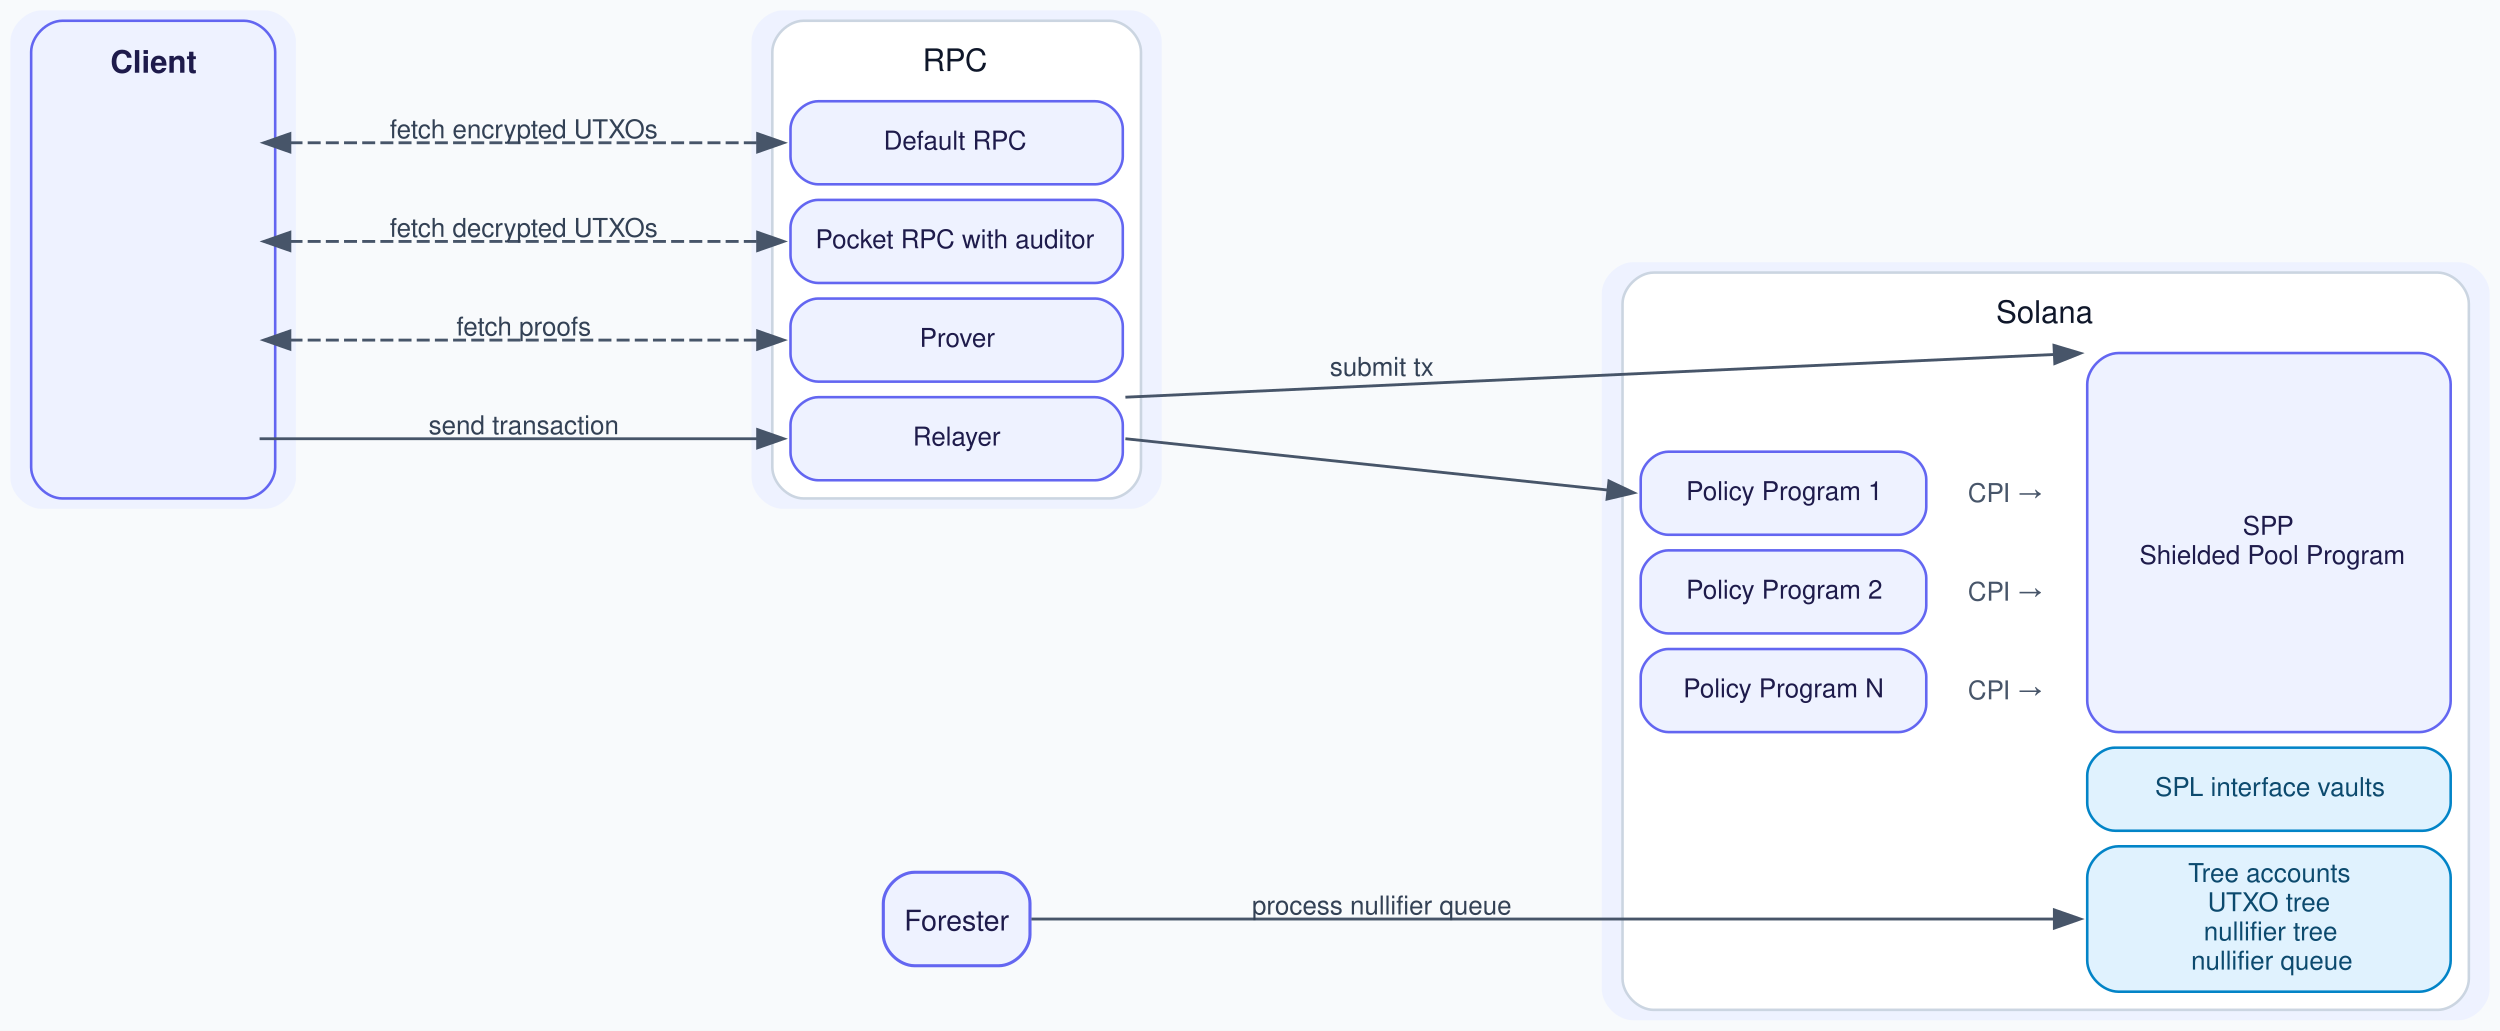
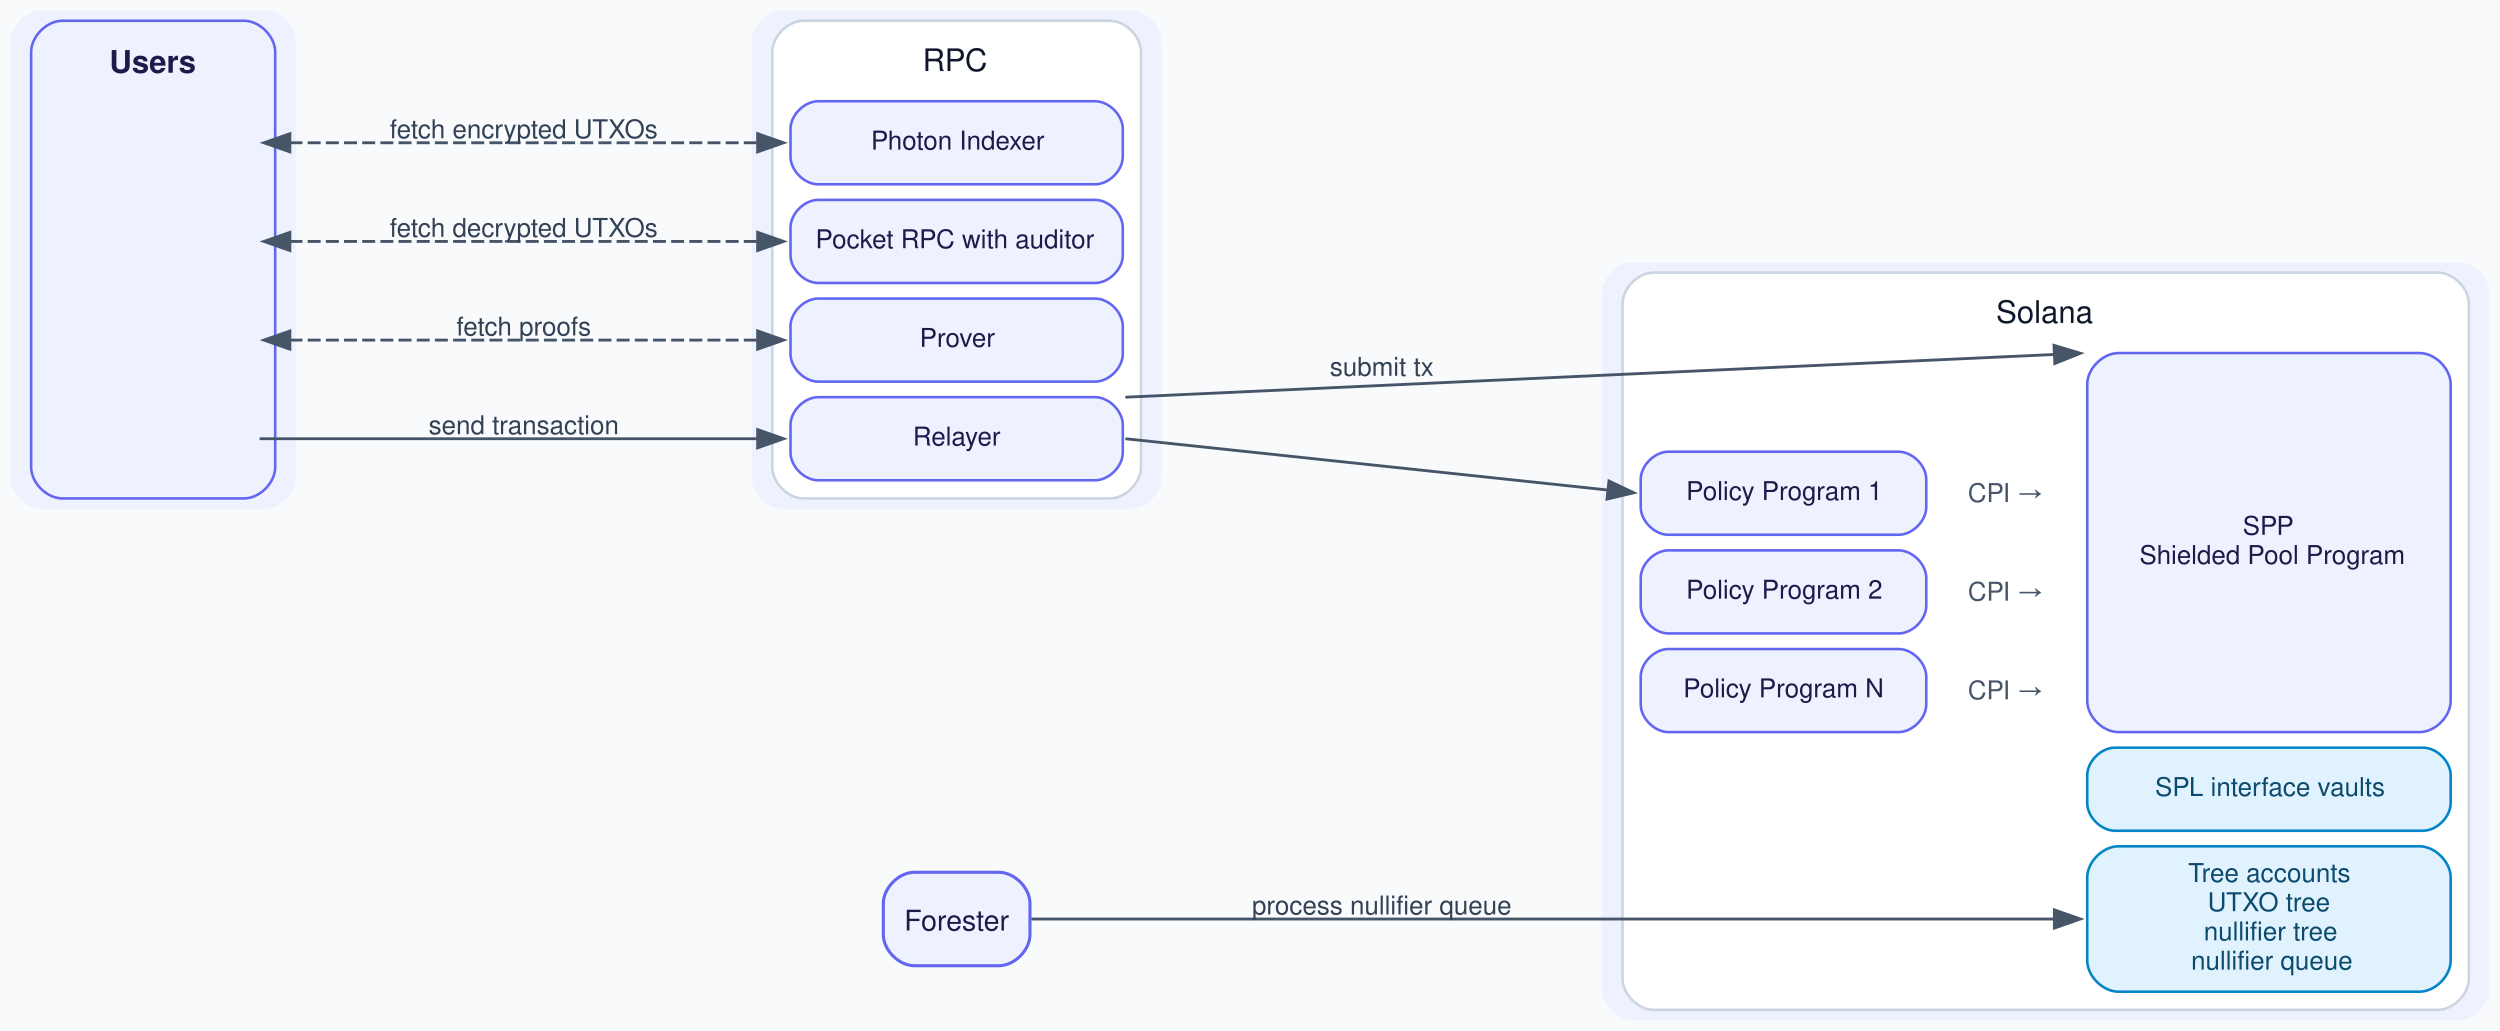
<svg xmlns="http://www.w3.org/2000/svg" width="963pt" height="397pt" viewBox="0.00 0.00 963.00 397.00">
  <g id="graph0" class="graph" transform="scale(1 1) rotate(0) translate(4 393)">
    <polygon fill="#f8fafc" stroke="none" points="-4,4 -4,-393 959,-393 959,4 -4,4" />
    <g id="node1" class="node">
      <path fill="#eef2ff" stroke="none" stroke-width="1.2" d="M98,-389C98,-389 12,-389 12,-389 6,-389 0,-383 0,-377 0,-377 0,-209 0,-209 0,-203 6,-197 12,-197 12,-197 98,-197 98,-197 104,-197 110,-203 110,-209 110,-209 110,-377 110,-377 110,-383 104,-389 98,-389" />
      <path fill="#eef2ff" stroke="none" d="M20,-201C20,-201 90,-201 90,-201 96,-201 102,-207 102,-213 102,-213 102,-373 102,-373 102,-379 96,-385 90,-385 90,-385 20,-385 20,-385 14,-385 8,-379 8,-373 8,-373 8,-213 8,-213 8,-207 14,-201 20,-201" />
-       <text xml:space="preserve" text-anchor="start" x="38.5" y="-364.98" font-family="Helvetica,sans-Serif" font-weight="bold" font-size="12.00" fill="#1e1b4b">Client</text>
+       <text xml:space="preserve" text-anchor="start" x="38.12" y="-364.98" font-family="Helvetica,sans-Serif" font-weight="bold" font-size="12.00" fill="#1e1b4b">Users</text>
      <path fill="none" stroke="#6366f1" d="M20,-201C20,-201 90,-201 90,-201 96,-201 102,-207 102,-213 102,-213 102,-373 102,-373 102,-379 96,-385 90,-385 90,-385 20,-385 20,-385 14,-385 8,-379 8,-373 8,-373 8,-213 8,-213 8,-207 14,-201 20,-201" />
    </g>
    <g id="node2" class="node">
      <path fill="#eef2ff" stroke="none" stroke-width="1.2" d="M431.5,-389C431.5,-389 297.5,-389 297.5,-389 291.5,-389 285.5,-383 285.5,-377 285.5,-377 285.5,-209 285.5,-209 285.5,-203 291.5,-197 297.5,-197 297.5,-197 431.5,-197 431.5,-197 437.5,-197 443.5,-203 443.5,-209 443.5,-209 443.5,-377 443.5,-377 443.5,-383 437.5,-389 431.5,-389" />
      <path fill="#ffffff" stroke="none" d="M305.5,-201C305.5,-201 423.5,-201 423.5,-201 429.5,-201 435.5,-207 435.5,-213 435.5,-213 435.5,-373 435.5,-373 435.5,-379 429.5,-385 423.5,-385 423.5,-385 305.5,-385 305.5,-385 299.5,-385 293.5,-379 293.5,-373 293.5,-373 293.5,-213 293.5,-213 293.5,-207 299.5,-201 305.5,-201" />
      <text xml:space="preserve" text-anchor="start" x="351.38" y="-365.62" font-family="Helvetica,sans-Serif" font-size="12.00" fill="#0f172a">RPC</text>
      <path fill="#eef2ff" stroke="none" d="M311.17,-322C311.17,-322 417.83,-322 417.83,-322 423.17,-322 428.5,-327.33 428.5,-332.67 428.5,-332.67 428.5,-343.33 428.5,-343.33 428.5,-348.67 423.17,-354 417.83,-354 417.83,-354 311.17,-354 311.17,-354 305.83,-354 300.5,-348.67 300.5,-343.33 300.5,-343.33 300.5,-332.67 300.5,-332.67 300.5,-327.33 305.83,-322 311.17,-322" />
      <path fill="none" stroke="#6366f1" d="M311.17,-322C311.17,-322 417.83,-322 417.83,-322 423.17,-322 428.5,-327.33 428.5,-332.67 428.5,-332.67 428.5,-343.33 428.5,-343.33 428.5,-348.67 423.17,-354 417.83,-354 417.83,-354 311.17,-354 311.17,-354 305.83,-354 300.5,-348.67 300.5,-343.33 300.5,-343.33 300.5,-332.67 300.5,-332.67 300.5,-327.33 305.83,-322 311.17,-322" />
-       <text xml:space="preserve" text-anchor="start" x="336.38" y="-335.38" font-family="Helvetica,sans-Serif" font-size="10.00" fill="#1e1b4b">Default RPC</text>
+       <text xml:space="preserve" text-anchor="start" x="331.5" y="-335.38" font-family="Helvetica,sans-Serif" font-size="10.00" fill="#1e1b4b">Photon Indexer</text>
      <path fill="#eef2ff" stroke="none" d="M311.17,-284C311.17,-284 417.83,-284 417.83,-284 423.17,-284 428.5,-289.33 428.5,-294.67 428.5,-294.67 428.5,-305.33 428.5,-305.33 428.5,-310.67 423.17,-316 417.83,-316 417.83,-316 311.17,-316 311.17,-316 305.83,-316 300.5,-310.67 300.5,-305.33 300.5,-305.33 300.5,-294.67 300.5,-294.67 300.5,-289.33 305.83,-284 311.17,-284" />
      <path fill="none" stroke="#6366f1" d="M311.17,-284C311.17,-284 417.83,-284 417.83,-284 423.17,-284 428.5,-289.33 428.5,-294.67 428.5,-294.67 428.5,-305.33 428.5,-305.33 428.5,-310.67 423.17,-316 417.83,-316 417.83,-316 311.17,-316 311.17,-316 305.83,-316 300.5,-310.67 300.5,-305.33 300.5,-305.33 300.5,-294.67 300.5,-294.67 300.5,-289.33 305.83,-284 311.17,-284" />
      <text xml:space="preserve" text-anchor="start" x="310.12" y="-297.38" font-family="Helvetica,sans-Serif" font-size="10.00" fill="#1e1b4b">Pocket RPC with auditor</text>
      <path fill="#eef2ff" stroke="none" d="M311.17,-246C311.17,-246 417.83,-246 417.83,-246 423.17,-246 428.5,-251.33 428.5,-256.67 428.5,-256.67 428.5,-267.33 428.5,-267.33 428.5,-272.67 423.17,-278 417.83,-278 417.83,-278 311.17,-278 311.17,-278 305.83,-278 300.5,-272.67 300.5,-267.33 300.5,-267.33 300.5,-256.67 300.5,-256.67 300.5,-251.33 305.83,-246 311.17,-246" />
      <path fill="none" stroke="#6366f1" d="M311.17,-246C311.17,-246 417.83,-246 417.83,-246 423.17,-246 428.5,-251.33 428.5,-256.67 428.5,-256.67 428.5,-267.33 428.5,-267.33 428.5,-272.67 423.17,-278 417.83,-278 417.83,-278 311.17,-278 311.17,-278 305.83,-278 300.5,-272.67 300.5,-267.33 300.5,-267.33 300.5,-256.67 300.5,-256.67 300.5,-251.33 305.83,-246 311.17,-246" />
      <text xml:space="preserve" text-anchor="start" x="350.25" y="-259.38" font-family="Helvetica,sans-Serif" font-size="10.00" fill="#1e1b4b">Prover</text>
      <path fill="#eef2ff" stroke="none" d="M311.17,-208C311.17,-208 417.83,-208 417.83,-208 423.17,-208 428.5,-213.33 428.5,-218.67 428.5,-218.67 428.5,-229.33 428.5,-229.33 428.5,-234.67 423.17,-240 417.83,-240 417.83,-240 311.17,-240 311.17,-240 305.83,-240 300.5,-234.67 300.5,-229.33 300.5,-229.33 300.5,-218.67 300.5,-218.67 300.5,-213.33 305.83,-208 311.17,-208" />
      <path fill="none" stroke="#6366f1" d="M311.17,-208C311.17,-208 417.83,-208 417.83,-208 423.17,-208 428.5,-213.33 428.5,-218.67 428.5,-218.67 428.5,-229.33 428.5,-229.33 428.5,-234.67 423.17,-240 417.83,-240 417.83,-240 311.17,-240 311.17,-240 305.83,-240 300.5,-234.67 300.5,-229.33 300.5,-229.33 300.5,-218.67 300.5,-218.67 300.5,-213.33 305.83,-208 311.17,-208" />
      <text xml:space="preserve" text-anchor="start" x="347.62" y="-221.38" font-family="Helvetica,sans-Serif" font-size="10.00" fill="#1e1b4b">Relayer</text>
      <path fill="none" stroke="#cbd5e1" d="M305.5,-201C305.5,-201 423.5,-201 423.5,-201 429.5,-201 435.5,-207 435.5,-213 435.5,-213 435.5,-373 435.5,-373 435.5,-379 429.5,-385 423.5,-385 423.5,-385 305.5,-385 305.5,-385 299.5,-385 293.5,-379 293.5,-373 293.5,-373 293.5,-213 293.5,-213 293.5,-207 299.5,-201 305.5,-201" />
    </g>
    <g id="edge1" class="edge">
      <path fill="none" stroke="#475569" stroke-width="1.1" stroke-dasharray="5,2" d="M107.52,-338C143.34,-338 252.46,-338 288.1,-338" />
      <polygon fill="#475569" stroke="#475569" stroke-width="1.1" points="107.66,-334.5 97.66,-338 107.66,-341.5 107.66,-334.5" />
      <polygon fill="#475569" stroke="#475569" stroke-width="1.1" points="287.84,-341.5 297.84,-338 287.84,-334.5 287.84,-341.5" />
      <text xml:space="preserve" text-anchor="middle" x="197.75" y="-339.75" font-family="Helvetica,sans-Serif" font-size="10.00" fill="#334155">fetch encrypted UTXOs</text>
    </g>
    <g id="edge2" class="edge">
      <path fill="none" stroke="#475569" stroke-width="1.1" stroke-dasharray="5,2" d="M107.52,-300C143.34,-300 252.46,-300 288.1,-300" />
      <polygon fill="#475569" stroke="#475569" stroke-width="1.1" points="107.66,-296.5 97.66,-300 107.66,-303.5 107.66,-296.5" />
      <polygon fill="#475569" stroke="#475569" stroke-width="1.1" points="287.84,-303.5 297.84,-300 287.84,-296.5 287.84,-303.5" />
      <text xml:space="preserve" text-anchor="middle" x="197.75" y="-301.75" font-family="Helvetica,sans-Serif" font-size="10.00" fill="#334155">fetch decrypted UTXOs</text>
    </g>
    <g id="edge3" class="edge">
      <path fill="none" stroke="#475569" stroke-width="1.1" stroke-dasharray="5,2" d="M107.52,-262C143.34,-262 252.46,-262 288.1,-262" />
      <polygon fill="#475569" stroke="#475569" stroke-width="1.1" points="107.66,-258.5 97.66,-262 107.66,-265.5 107.66,-258.5" />
      <polygon fill="#475569" stroke="#475569" stroke-width="1.1" points="287.84,-265.5 297.84,-262 287.84,-258.5 287.84,-265.5" />
      <text xml:space="preserve" text-anchor="middle" x="197.75" y="-263.75" font-family="Helvetica,sans-Serif" font-size="10.00" fill="#334155">fetch proofs</text>
    </g>
    <g id="edge4" class="edge">
      <path fill="none" stroke="#475569" stroke-width="1.1" d="M96,-224C96,-224 244.93,-224 287.98,-224" />
      <polygon fill="#475569" stroke="#475569" stroke-width="1.1" points="287.84,-227.5 297.84,-224 287.84,-220.5 287.84,-227.5" />
      <text xml:space="preserve" text-anchor="middle" x="197.75" y="-225.75" font-family="Helvetica,sans-Serif" font-size="10.00" fill="#334155">send transaction</text>
    </g>
    <g id="node4" class="node">
      <path fill="#eef2ff" stroke="none" stroke-width="1.2" d="M943,-292C943,-292 625,-292 625,-292 619,-292 613,-286 613,-280 613,-280 613,-12 613,-12 613,-6 619,0 625,0 625,0 943,0 943,0 949,0 955,-6 955,-12 955,-12 955,-280 955,-280 955,-286 949,-292 943,-292" />
      <path fill="#ffffff" stroke="none" d="M633,-4C633,-4 935,-4 935,-4 941,-4 947,-10 947,-16 947,-16 947,-276 947,-276 947,-282 941,-288 935,-288 935,-288 633,-288 633,-288 627,-288 621,-282 621,-276 621,-276 621,-16 621,-16 621,-10 627,-4 633,-4" />
      <text xml:space="preserve" text-anchor="start" x="764.88" y="-268.62" font-family="Helvetica,sans-Serif" font-size="12.00" fill="#0f172a">Solana</text>
      <path fill="#eef2ff" stroke="none" d="M812,-111C812,-111 928,-111 928,-111 934,-111 940,-117 940,-123 940,-123 940,-245 940,-245 940,-251 934,-257 928,-257 928,-257 812,-257 812,-257 806,-257 800,-251 800,-245 800,-245 800,-123 800,-123 800,-117 806,-111 812,-111" />
      <path fill="none" stroke="#6366f1" d="M812,-111C812,-111 928,-111 928,-111 934,-111 940,-117 940,-123 940,-123 940,-245 940,-245 940,-251 934,-257 928,-257 928,-257 812,-257 812,-257 806,-257 800,-251 800,-245 800,-245 800,-123 800,-123 800,-117 806,-111 812,-111" />
      <text xml:space="preserve" text-anchor="start" x="859.88" y="-187" font-family="Helvetica,sans-Serif" font-size="10.00" fill="#1e1b4b">SPP</text>
      <text xml:space="preserve" text-anchor="start" x="820.12" y="-175.75" font-family="Helvetica,sans-Serif" font-size="10.00" fill="#1e1b4b">Shielded Pool Program</text>
      <path fill="#eef2ff" stroke="none" d="M638.67,-187C638.67,-187 727.33,-187 727.33,-187 732.67,-187 738,-192.33 738,-197.67 738,-197.67 738,-208.33 738,-208.33 738,-213.67 732.67,-219 727.33,-219 727.33,-219 638.67,-219 638.67,-219 633.33,-219 628,-213.67 628,-208.33 628,-208.33 628,-197.67 628,-197.67 628,-192.33 633.33,-187 638.67,-187" />
      <path fill="none" stroke="#6366f1" d="M638.67,-187C638.67,-187 727.33,-187 727.33,-187 732.67,-187 738,-192.33 738,-197.67 738,-197.67 738,-208.33 738,-208.33 738,-213.67 732.67,-219 727.33,-219 727.33,-219 638.67,-219 638.67,-219 633.33,-219 628,-213.67 628,-208.33 628,-208.33 628,-197.67 628,-197.67 628,-192.33 633.33,-187 638.67,-187" />
      <text xml:space="preserve" text-anchor="start" x="645.5" y="-200.38" font-family="Helvetica,sans-Serif" font-size="10.00" fill="#1e1b4b">Policy Program 1</text>
      <text xml:space="preserve" text-anchor="start" x="754" y="-199.62" font-family="Helvetica,sans-Serif" font-size="10.00" fill="#475569">CPI →</text>
      <path fill="#eef2ff" stroke="none" d="M638.67,-149C638.67,-149 727.33,-149 727.33,-149 732.67,-149 738,-154.33 738,-159.67 738,-159.67 738,-170.33 738,-170.33 738,-175.67 732.67,-181 727.33,-181 727.33,-181 638.67,-181 638.67,-181 633.33,-181 628,-175.67 628,-170.33 628,-170.33 628,-159.67 628,-159.67 628,-154.33 633.33,-149 638.67,-149" />
      <path fill="none" stroke="#6366f1" d="M638.67,-149C638.67,-149 727.33,-149 727.33,-149 732.67,-149 738,-154.33 738,-159.67 738,-159.67 738,-170.33 738,-170.33 738,-175.67 732.67,-181 727.33,-181 727.33,-181 638.67,-181 638.67,-181 633.33,-181 628,-175.67 628,-170.33 628,-170.33 628,-159.67 628,-159.67 628,-154.33 633.33,-149 638.67,-149" />
      <text xml:space="preserve" text-anchor="start" x="645.5" y="-162.38" font-family="Helvetica,sans-Serif" font-size="10.00" fill="#1e1b4b">Policy Program 2</text>
      <text xml:space="preserve" text-anchor="start" x="754" y="-161.62" font-family="Helvetica,sans-Serif" font-size="10.00" fill="#475569">CPI →</text>
      <path fill="#eef2ff" stroke="none" d="M638.67,-111C638.67,-111 727.33,-111 727.33,-111 732.67,-111 738,-116.33 738,-121.67 738,-121.67 738,-132.33 738,-132.33 738,-137.67 732.67,-143 727.33,-143 727.33,-143 638.67,-143 638.67,-143 633.33,-143 628,-137.67 628,-132.33 628,-132.33 628,-121.67 628,-121.67 628,-116.33 633.33,-111 638.67,-111" />
      <path fill="none" stroke="#6366f1" d="M638.67,-111C638.67,-111 727.33,-111 727.33,-111 732.67,-111 738,-116.33 738,-121.67 738,-121.67 738,-132.33 738,-132.33 738,-137.67 732.67,-143 727.33,-143 727.33,-143 638.67,-143 638.67,-143 633.33,-143 628,-137.67 628,-132.33 628,-132.33 628,-121.67 628,-121.67 628,-116.33 633.33,-111 638.67,-111" />
      <text xml:space="preserve" text-anchor="start" x="644.38" y="-124.38" font-family="Helvetica,sans-Serif" font-size="10.00" fill="#1e1b4b">Policy Program N</text>
      <text xml:space="preserve" text-anchor="start" x="754" y="-123.62" font-family="Helvetica,sans-Serif" font-size="10.00" fill="#475569">CPI →</text>
      <path fill="#e0f2fe" stroke="none" d="M810.67,-73C810.67,-73 929.33,-73 929.33,-73 934.67,-73 940,-78.33 940,-83.67 940,-83.67 940,-94.33 940,-94.33 940,-99.67 934.67,-105 929.33,-105 929.33,-105 810.67,-105 810.67,-105 805.33,-105 800,-99.67 800,-94.33 800,-94.33 800,-83.67 800,-83.67 800,-78.33 805.33,-73 810.67,-73" />
      <path fill="none" stroke="#0284c7" d="M810.67,-73C810.67,-73 929.33,-73 929.33,-73 934.67,-73 940,-78.33 940,-83.67 940,-83.67 940,-94.33 940,-94.33 940,-99.67 934.67,-105 929.33,-105 929.33,-105 810.67,-105 810.67,-105 805.33,-105 800,-99.67 800,-94.33 800,-94.33 800,-83.67 800,-83.67 800,-78.33 805.33,-73 810.67,-73" />
      <text xml:space="preserve" text-anchor="start" x="826.12" y="-86.38" font-family="Helvetica,sans-Serif" font-size="10.00" fill="#0c4a6e">SPL interface vaults</text>
      <path fill="#e0f2fe" stroke="none" d="M812,-11C812,-11 928,-11 928,-11 934,-11 940,-17 940,-23 940,-23 940,-55 940,-55 940,-61 934,-67 928,-67 928,-67 812,-67 812,-67 806,-67 800,-61 800,-55 800,-55 800,-23 800,-23 800,-17 806,-11 812,-11" />
      <path fill="none" stroke="#0284c7" d="M812,-11C812,-11 928,-11 928,-11 934,-11 940,-17 940,-23 940,-23 940,-55 940,-55 940,-61 934,-67 928,-67 928,-67 812,-67 812,-67 806,-67 800,-61 800,-55 800,-55 800,-23 800,-23 800,-17 806,-11 812,-11" />
      <text xml:space="preserve" text-anchor="start" x="838.88" y="-53.25" font-family="Helvetica,sans-Serif" font-size="10.00" fill="#0c4a6e">Tree accounts</text>
      <text xml:space="preserve" text-anchor="start" x="846.38" y="-42" font-family="Helvetica,sans-Serif" font-size="10.00" fill="#0c4a6e">UTXO tree</text>
      <text xml:space="preserve" text-anchor="start" x="844.88" y="-30.75" font-family="Helvetica,sans-Serif" font-size="10.00" fill="#0c4a6e">nullifier tree</text>
      <text xml:space="preserve" text-anchor="start" x="840" y="-19.5" font-family="Helvetica,sans-Serif" font-size="10.00" fill="#0c4a6e">nullifier queue</text>
      <path fill="none" stroke="#cbd5e1" d="M633,-4C633,-4 935,-4 935,-4 941,-4 947,-10 947,-16 947,-16 947,-276 947,-276 947,-282 941,-288 935,-288 935,-288 633,-288 633,-288 627,-288 621,-282 621,-276 621,-276 621,-16 621,-16 621,-10 627,-4 633,-4" />
    </g>
    <g id="edge5" class="edge">
      <path fill="none" stroke="#475569" stroke-width="1.1" d="M429.5,-240C429.5,-240 725.17,-253.6 787.54,-256.47" />
      <polygon fill="#475569" stroke="#475569" stroke-width="1.1" points="787.19,-259.96 797.34,-256.92 787.51,-252.97 787.19,-259.96" />
      <text xml:space="preserve" text-anchor="middle" x="528.25" y="-248.23" font-family="Helvetica,sans-Serif" font-size="10.00" fill="#334155">submit tx</text>
    </g>
    <g id="edge6" class="edge">
      <path fill="none" stroke="#475569" stroke-width="1.1" d="M429.5,-224C429.5,-224 573.38,-208.7 615.53,-204.22" />
      <polygon fill="#475569" stroke="#475569" stroke-width="1.1" points="615.77,-207.71 625.34,-203.18 615.03,-200.75 615.77,-207.71" />
    </g>
    <g id="node3" class="node">
      <path fill="#eef2ff" stroke="#6366f1" stroke-width="1.2" d="M380.75,-57C380.75,-57 348.25,-57 348.25,-57 342.25,-57 336.25,-51 336.25,-45 336.25,-45 336.25,-33 336.25,-33 336.25,-27 342.25,-21 348.25,-21 348.25,-21 380.75,-21 380.75,-21 386.75,-21 392.75,-27 392.75,-33 392.75,-33 392.75,-45 392.75,-45 392.75,-51 386.75,-57 380.75,-57" />
      <text xml:space="preserve" text-anchor="middle" x="364.5" y="-34.55" font-family="Helvetica,sans-Serif" font-size="11.00" fill="#1e1b4b">Forester</text>
    </g>
    <g id="edge7" class="edge">
      <path fill="none" stroke="#475569" stroke-width="1.1" d="M393.28,-39C477.93,-39 730.39,-39 787.45,-39" />
      <polygon fill="#475569" stroke="#475569" stroke-width="1.1" points="787.34,-42.5 797.34,-39 787.34,-35.5 787.34,-42.5" />
      <text xml:space="preserve" text-anchor="middle" x="528.25" y="-40.75" font-family="Helvetica,sans-Serif" font-size="10.00" fill="#334155">process nullifier queue</text>
    </g>
  </g>
</svg>
